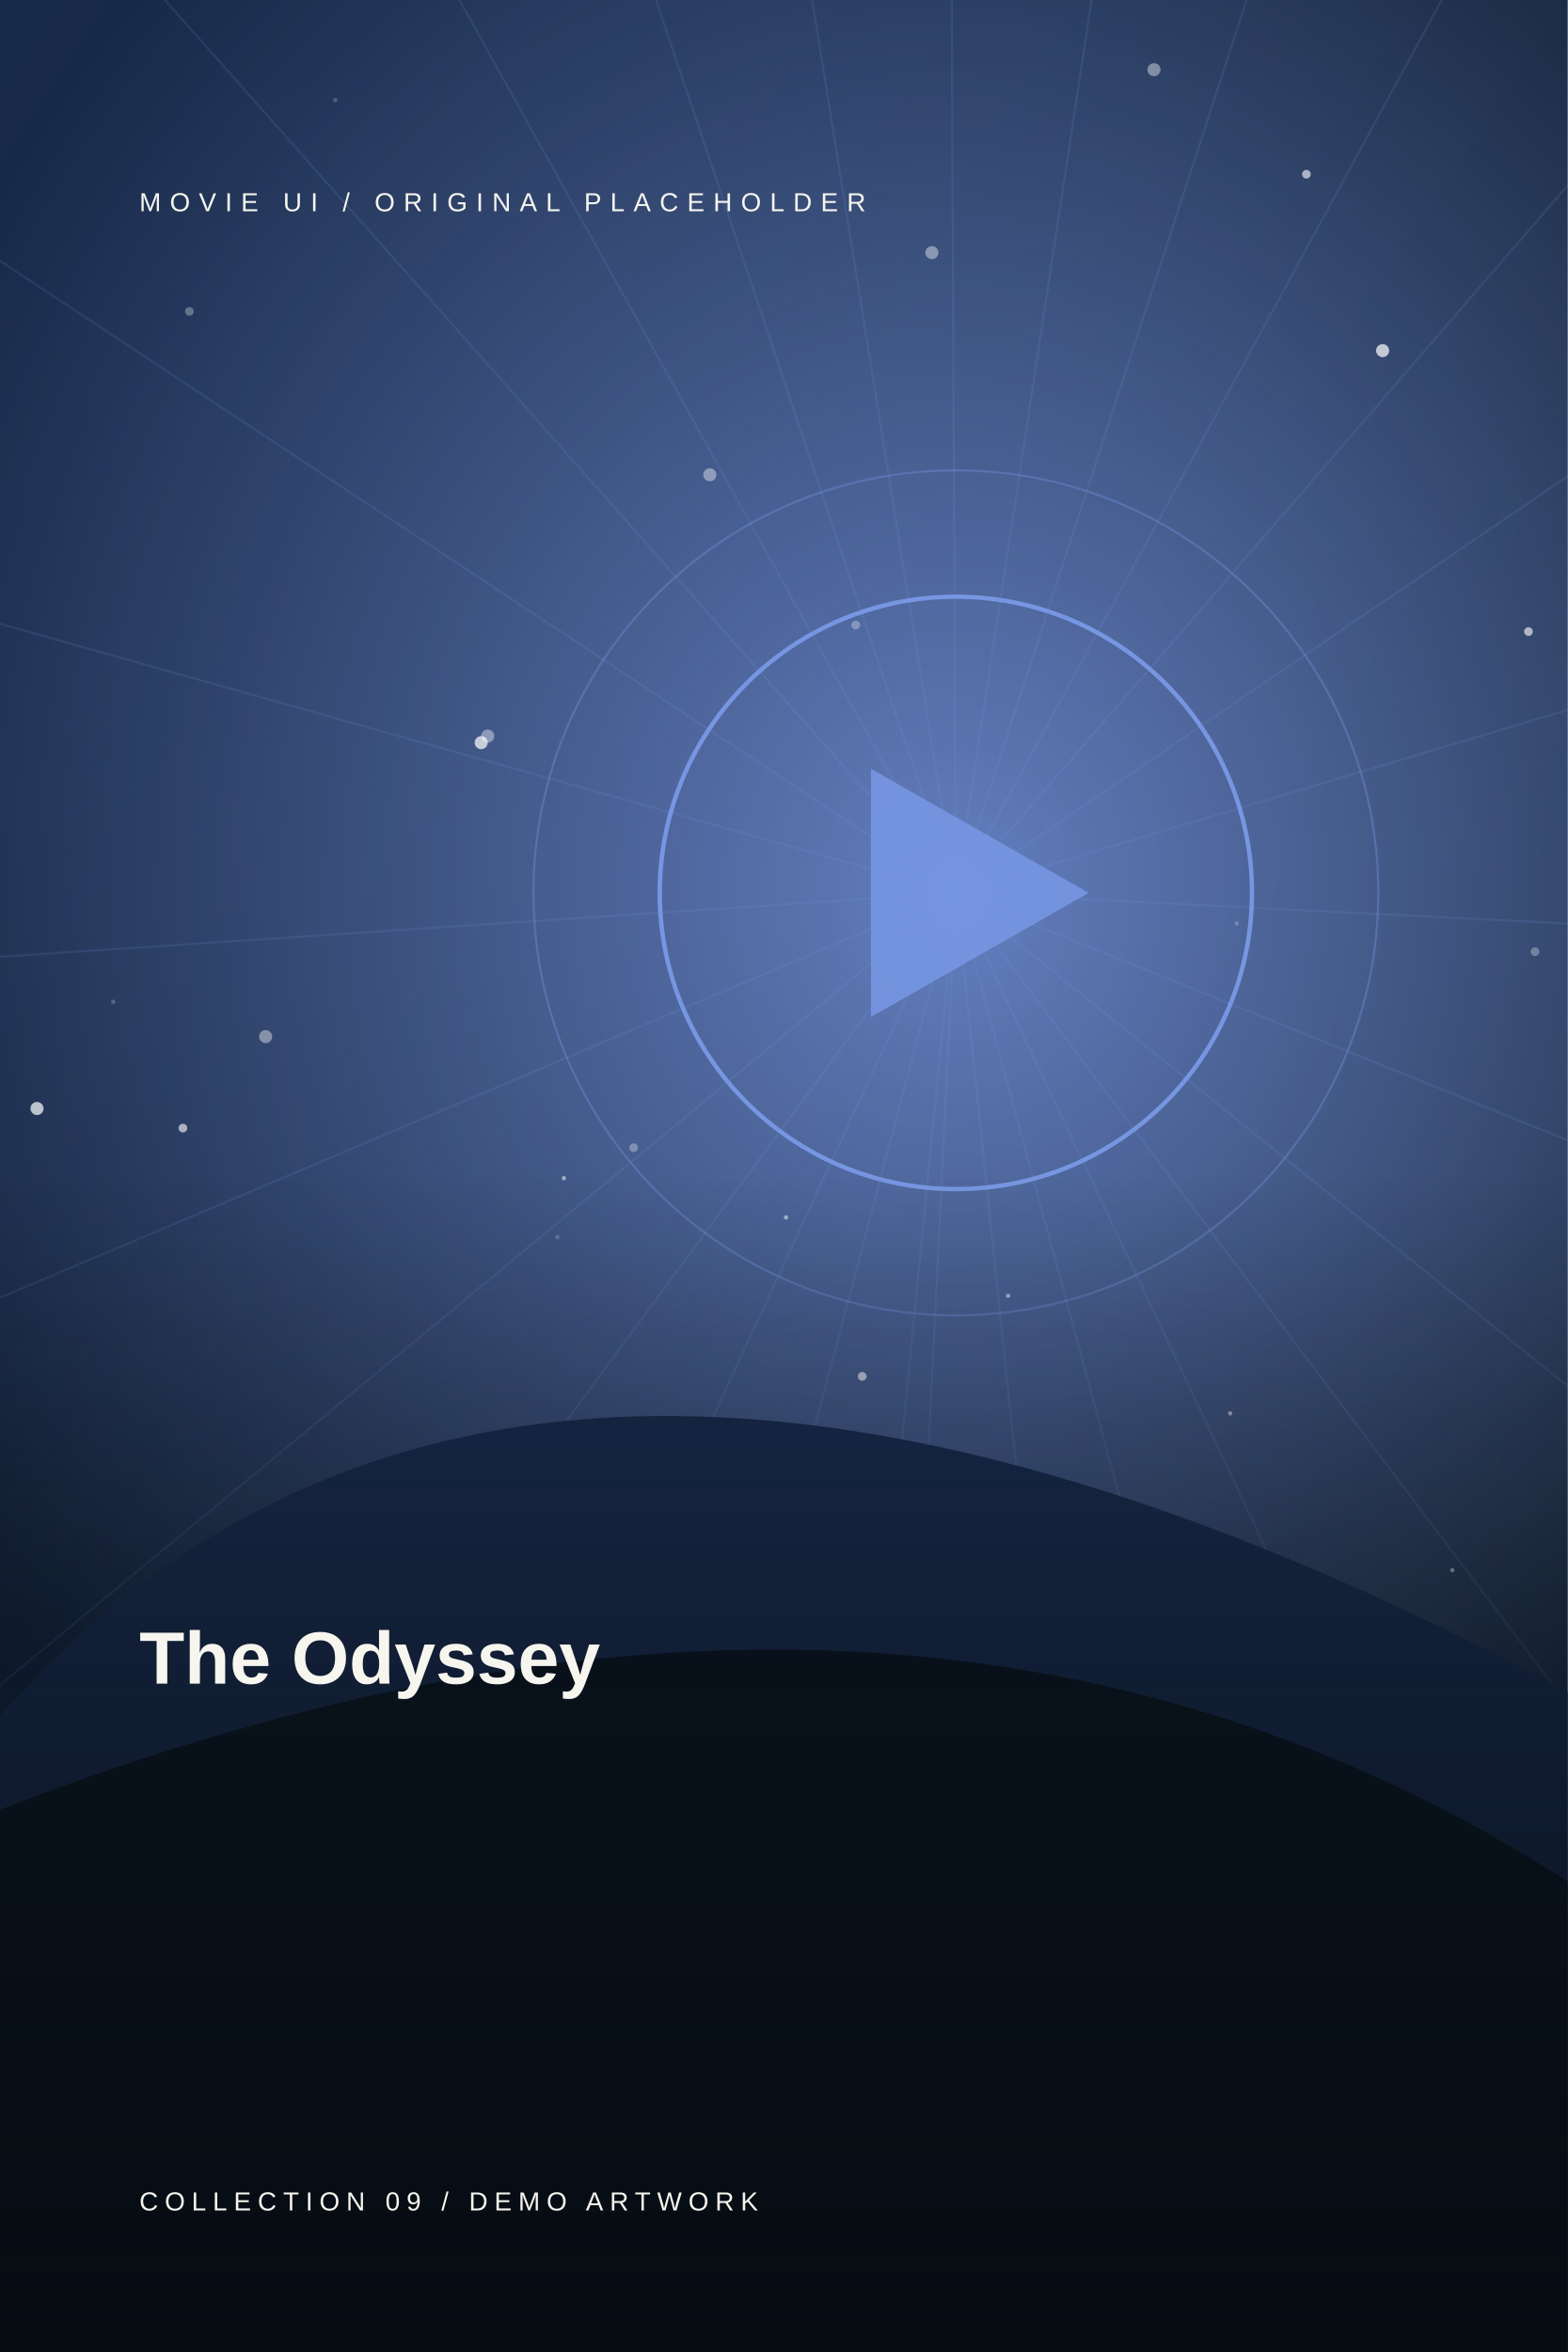
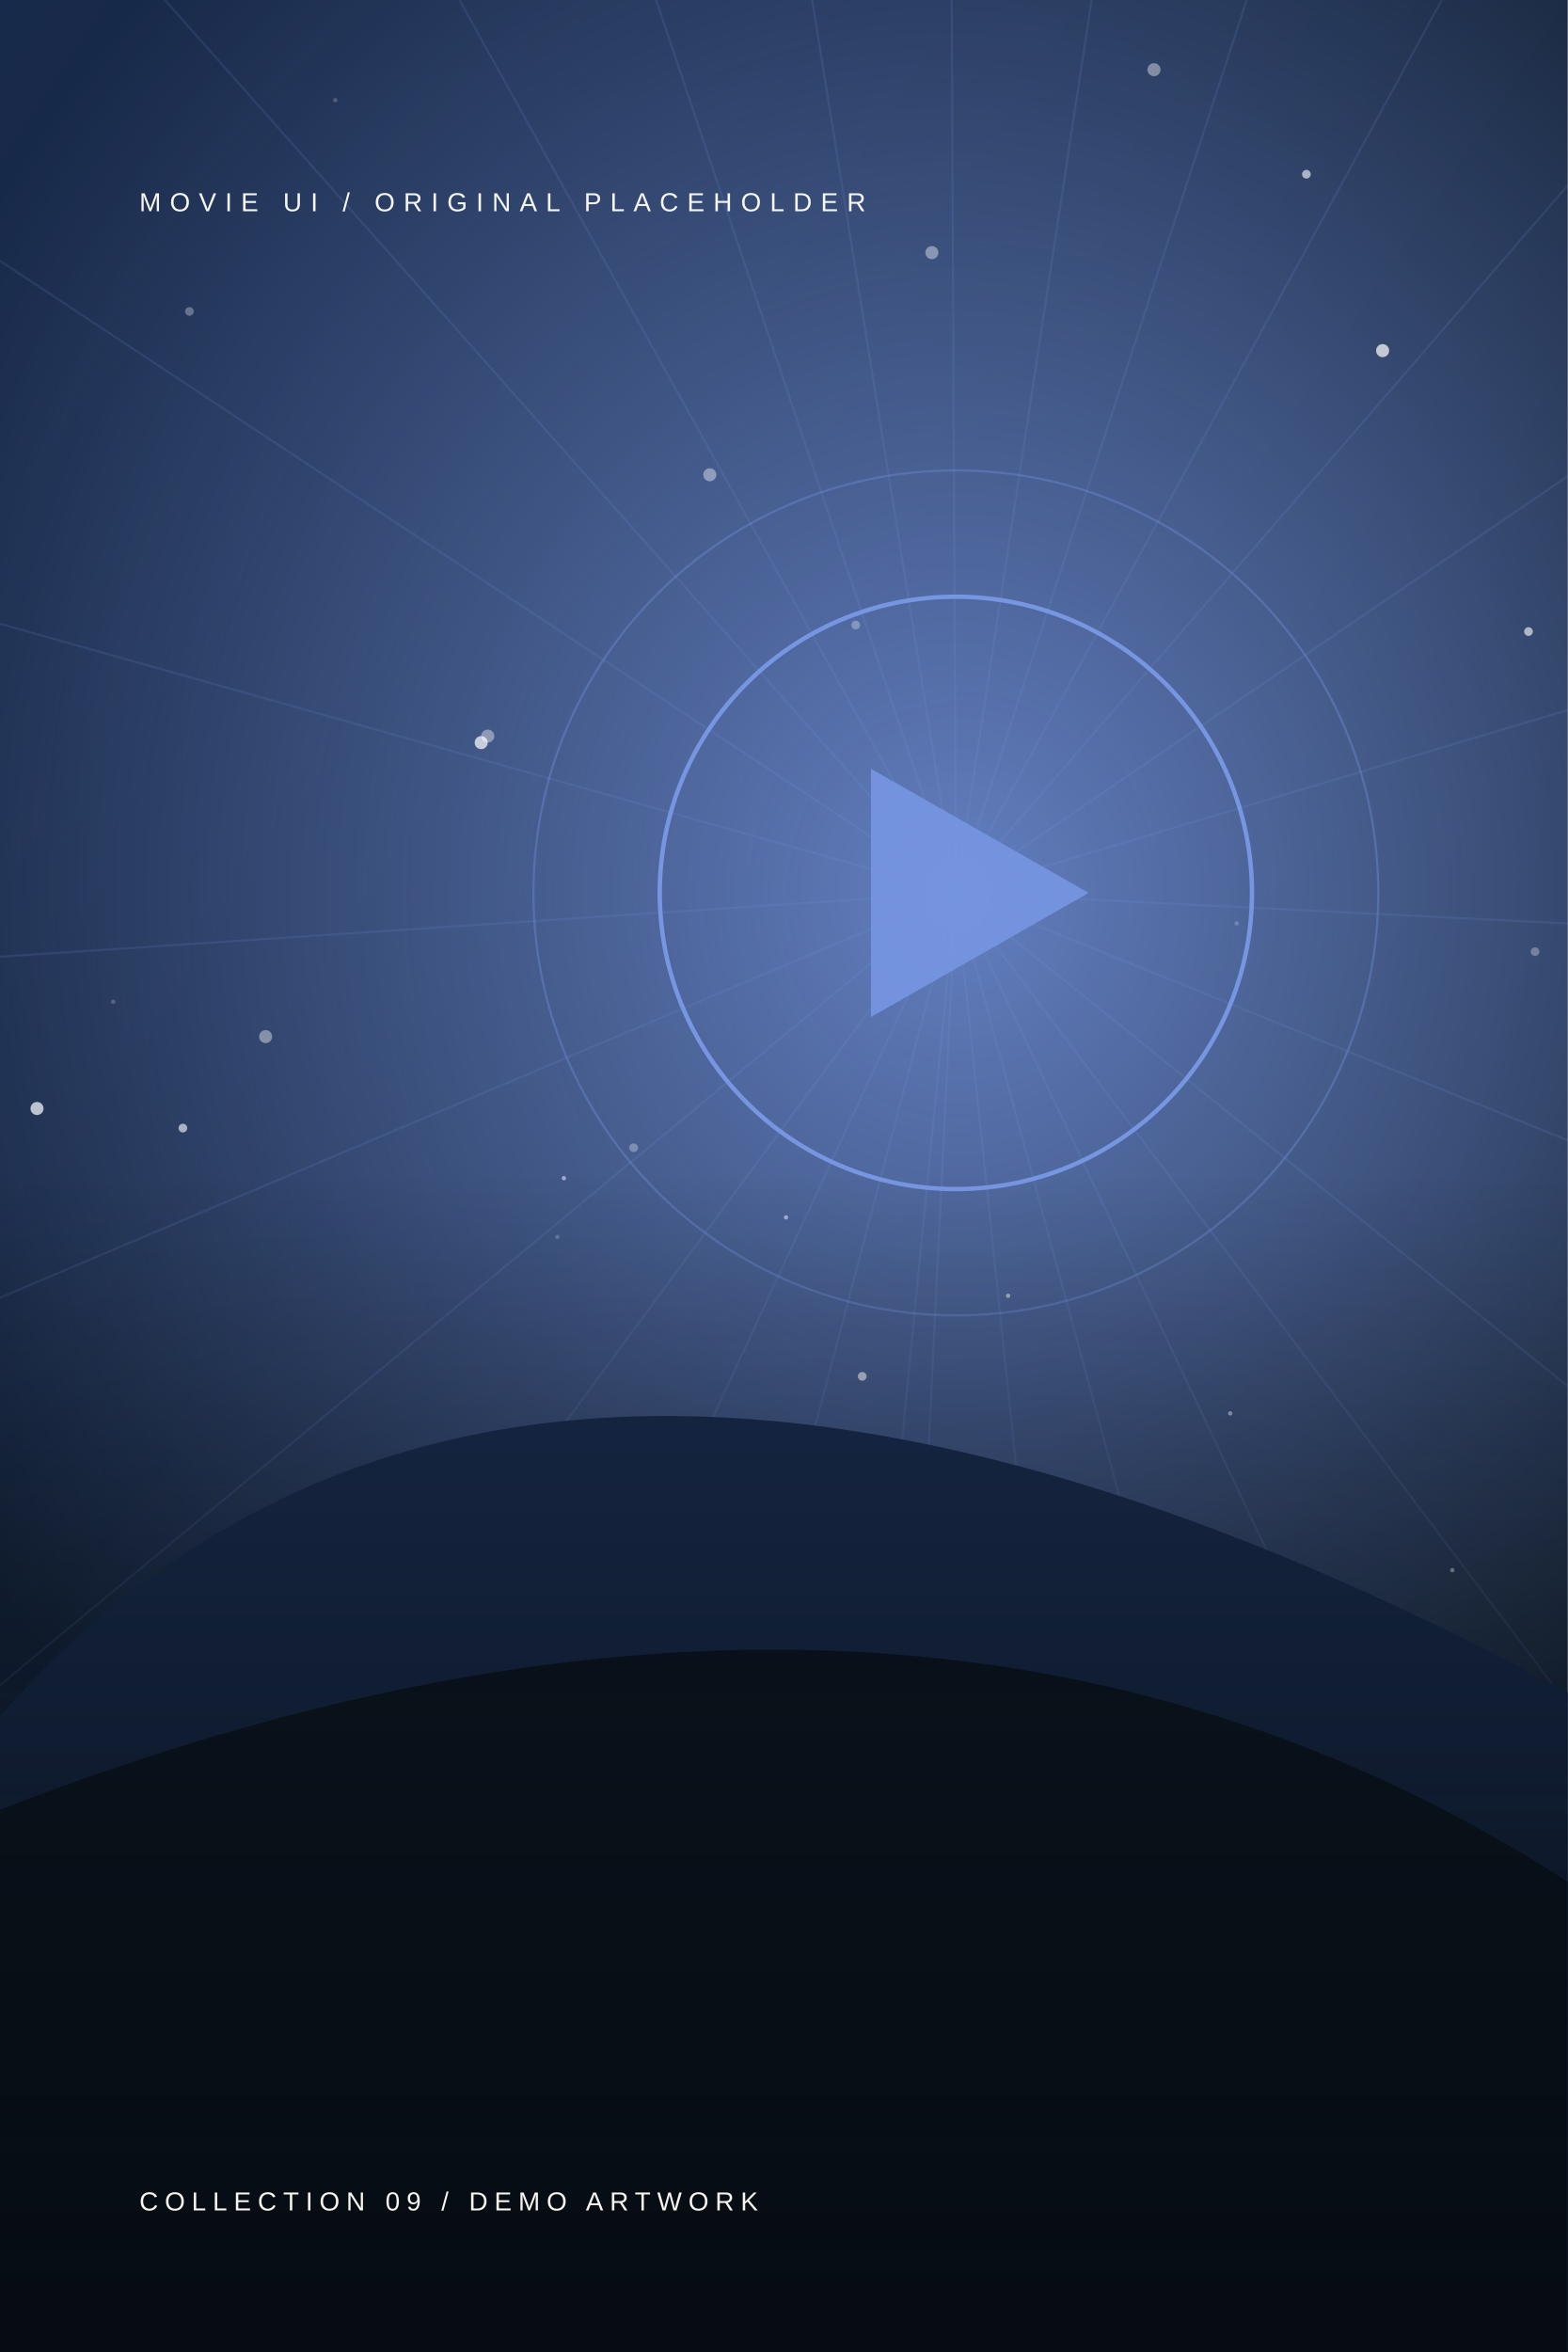
<svg xmlns="http://www.w3.org/2000/svg" width="720" height="1080" viewBox="0 0 720 1080" role="img" aria-label="Original abstract placeholder for The Odyssey">
  <defs>
    <linearGradient id="bg" x2="1" y2="1">
      <stop stop-color="#182a4b" />
      <stop offset="1" stop-color="#0b151c" />
    </linearGradient>
    <radialGradient id="glow">
      <stop stop-color="#7796e2" stop-opacity=".8" />
      <stop offset="1" stop-color="#7796e2" stop-opacity="0" />
    </radialGradient>
    <linearGradient id="shade" x2="0" y2="1">
      <stop stop-color="#060b11" stop-opacity="0" />
      <stop offset="1" stop-color="#060b11" stop-opacity=".95" />
    </linearGradient>
  </defs>
  <path fill="url(#bg)" d="M0 0h720v1080H0z" />
  <ellipse cx="439" cy="410" rx="518" ry="594" fill="url(#glow)" />
  <g stroke="#7796e2" stroke-width="1" opacity=".14">
    <path d="M439 410 L334 1478" />
    <path d="M439 410 L174 1414" />
    <path d="M439 410 L28 1297" />
    <path d="M439 410 L-95 1134" />
    <path d="M439 410 L-191 932" />
    <path d="M439 410 L-253 703" />
    <path d="M439 410 L-280 458" />
    <path d="M439 410 L-268 211" />
    <path d="M439 410 L-219 -25" />
    <path d="M439 410 L-136 -239" />
    <path d="M439 410 L-22 -419" />
    <path d="M439 410 L115 -555" />
    <path d="M439 410 L270 -640" />
    <path d="M439 410 L434 -669" />
    <path d="M439 410 L599 -642" />
    <path d="M439 410 L755 -560" />
    <path d="M439 410 L894 -426" />
    <path d="M439 410 L1009 -249" />
    <path d="M439 410 L1094 -36" />
    <path d="M439 410 L1145 199" />
    <path d="M439 410 L1158 446" />
    <path d="M439 410 L1134 691" />
    <path d="M439 410 L1073 921" />
    <path d="M439 410 L978 1125" />
    <path d="M439 410 L855 1290" />
    <path d="M439 410 L710 1410" />
    <path d="M439 410 L551 1476" />
    <path d="M439 410 L386 1487" />
  </g>
  <g fill="#fff">
    <circle cx="568" cy="424" r="1" opacity=".2" />
    <circle cx="705" cy="437" r="2" opacity=".3" />
    <circle cx="122" cy="476" r="3" opacity=".4" />
    <circle cx="259" cy="541" r="1" opacity=".5" />
    <circle cx="396" cy="632" r="2" opacity=".6" />
    <circle cx="533" cy="749" r="3" opacity=".7" />
    <circle cx="670" cy="892" r="1" opacity=".2" />
    <circle cx="87" cy="143" r="2" opacity=".3" />
    <circle cx="224" cy="338" r="3" opacity=".4" />
    <circle cx="361" cy="559" r="1" opacity=".5" />
    <circle cx="498" cy="806" r="2" opacity=".6" />
    <circle cx="635" cy="161" r="3" opacity=".7" />
    <circle cx="52" cy="460" r="1" opacity=".2" />
    <circle cx="189" cy="785" r="2" opacity=".3" />
    <circle cx="326" cy="218" r="3" opacity=".4" />
    <circle cx="463" cy="595" r="1" opacity=".5" />
    <circle cx="600" cy="80" r="2" opacity=".6" />
    <circle cx="17" cy="509" r="3" opacity=".7" />
    <circle cx="154" cy="46" r="1" opacity=".2" />
    <circle cx="291" cy="527" r="2" opacity=".3" />
    <circle cx="428" cy="116" r="3" opacity=".4" />
    <circle cx="565" cy="649" r="1" opacity=".5" />
    <circle cx="702" cy="290" r="2" opacity=".6" />
    <circle cx="119" cy="875" r="3" opacity=".7" />
    <circle cx="256" cy="568" r="1" opacity=".2" />
    <circle cx="393" cy="287" r="2" opacity=".3" />
    <circle cx="530" cy="32" r="3" opacity=".4" />
    <circle cx="667" cy="721" r="1" opacity=".5" />
    <circle cx="84" cy="518" r="2" opacity=".6" />
    <circle cx="221" cy="341" r="3" opacity=".7" />
  </g>
  <circle cx="439" cy="410" r="136" fill="none" stroke="#7796e2" stroke-width="2" />
  <circle cx="439" cy="410" r="194" fill="none" stroke="#7796e2" stroke-opacity=".35" />
  <path d="M400 353l100 57-100 57z" fill="#7796e2" opacity=".9" />
  <path d="M0 788Q237 518 720 777V1080H0z" fill="#182a4b" />
  <path d="M0 831Q417 669 720 864V1080H0z" fill="#0a1520" />
  <path fill="url(#shade)" d="M0 540h720v541H0z" />
  <g fill="#f6f5ee" font-family="Arial,sans-serif">
    <text x="64" y="97" font-size="12" letter-spacing="4">MOVIE UI / ORIGINAL PLACEHOLDER</text>
-     <text x="64" y="734" font-size="34" font-weight="700">
-       <tspan x="64" dy="1.15em">The Odyssey</tspan>
-     </text>
    <text x="64" y="1015" font-size="12" letter-spacing="3">COLLECTION 09 / DEMO ARTWORK</text>
  </g>
</svg>
